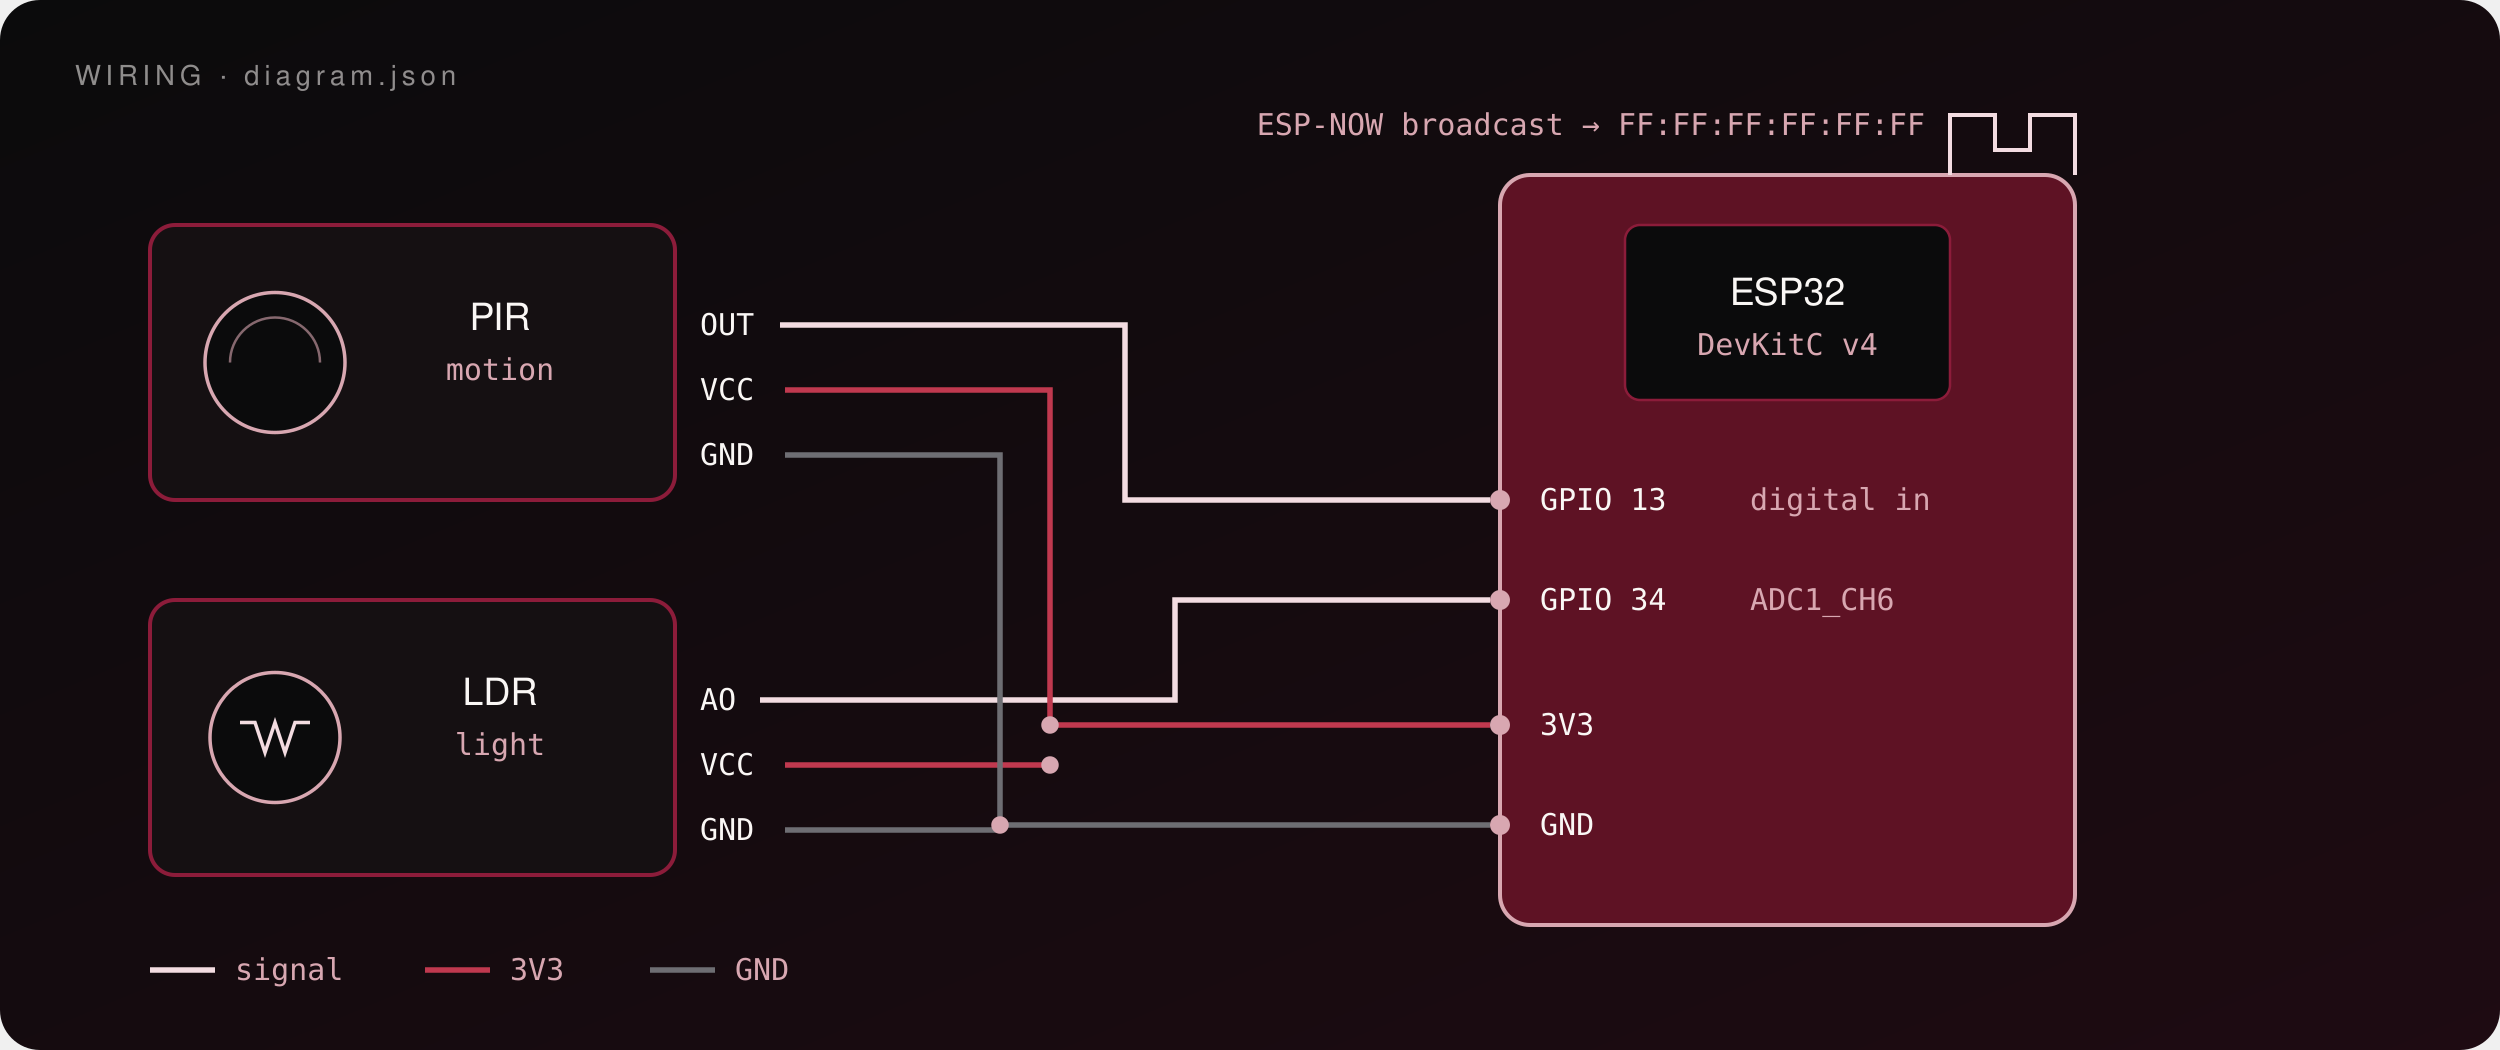
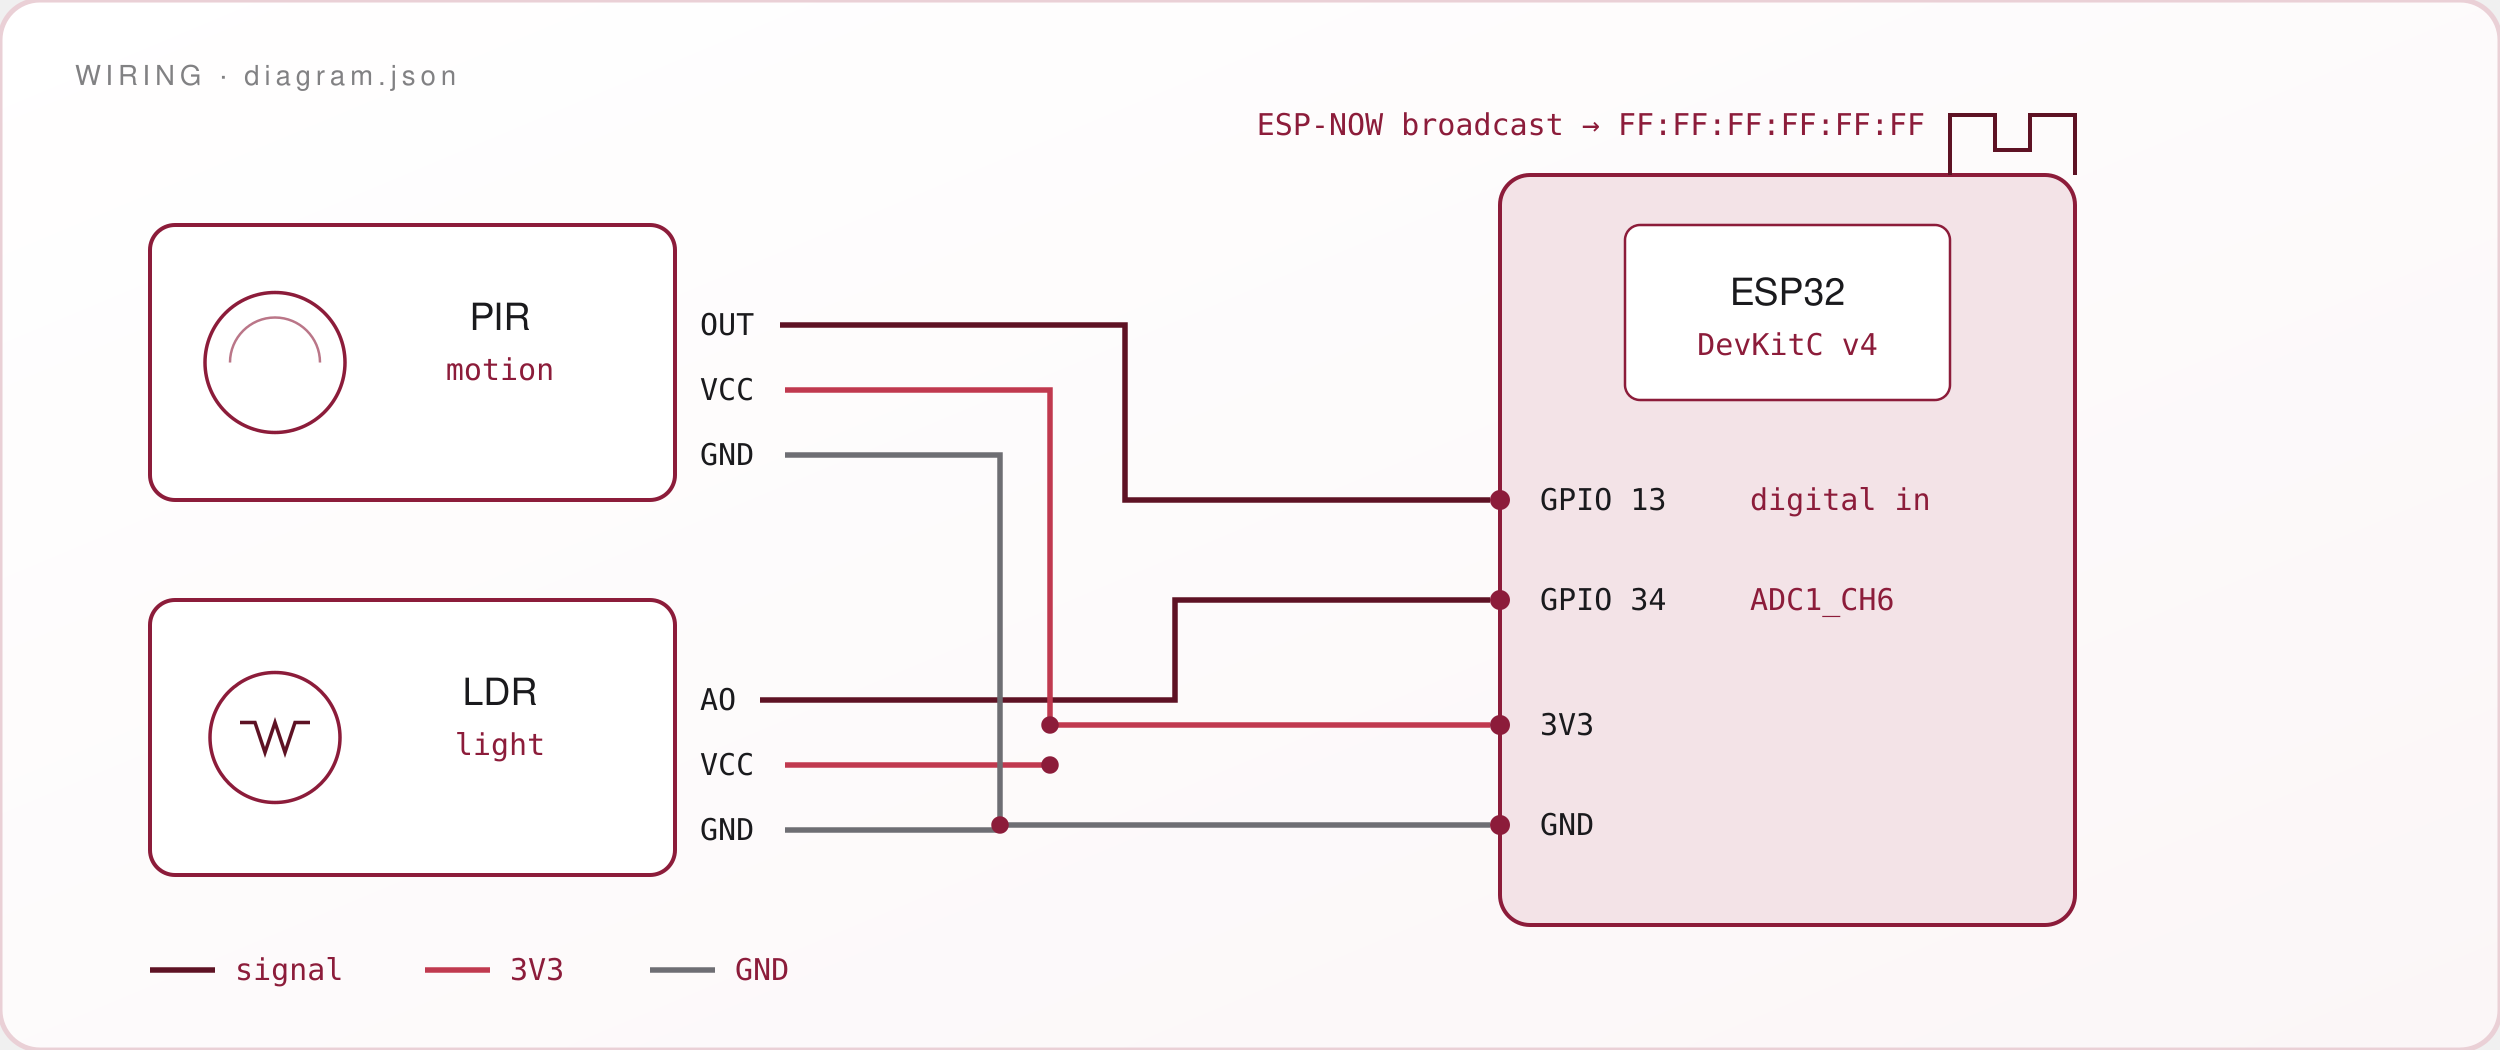
<svg xmlns="http://www.w3.org/2000/svg" width="1000" height="420" viewBox="0 0 1000 420">
  <defs>
    <linearGradient id="bg" x1="0" y1="0" x2="1" y2="1">
-       <stop offset="0" stop-color="#0B0B0C" />
-       <stop offset="1" stop-color="#1E0B12" />
+       <stop offset="0" stop-color="#FFFFFF" />
+       <stop offset="1" stop-color="#FBF6F7" />
    </linearGradient>
    <style>
-       .b{fill:#151012;stroke:#8C1C3A;stroke-width:1.6}
-       .t{font-family:Helvetica,Arial,sans-serif;font-size:15px;fill:#FAF7F5;text-anchor:middle}
-       .m{font-family:Menlo,Consolas,monospace;font-size:12px;fill:#D8A7B1}
-       .p{font-family:Menlo,Consolas,monospace;font-size:12px;fill:#FAF7F5}
-       .h{font-family:Helvetica,Arial,sans-serif;font-size:11px;letter-spacing:2px;fill:#FAF7F5;fill-opacity:.55}
-       .sig{fill:none;stroke:#F3DCE1;stroke-width:2.2}
+       .b{fill:#FFFFFF;stroke:#8C1C3A;stroke-width:1.6}
+       .t{font-family:Helvetica,Arial,sans-serif;font-size:15px;fill:#1A1A1D;text-anchor:middle}
+       .m{font-family:Menlo,Consolas,monospace;font-size:12px;fill:#8C1C3A}
+       .p{font-family:Menlo,Consolas,monospace;font-size:12px;fill:#1A1A1D}
+       .h{font-family:Helvetica,Arial,sans-serif;font-size:11px;letter-spacing:2px;fill:#1A1A1D;fill-opacity:.55}
+       .sig{fill:none;stroke:#5E1224;stroke-width:2.2}
      .pwr{fill:none;stroke:#C0394F;stroke-width:2.2}
      .gnd{fill:none;stroke:#6E6E73;stroke-width:2.2}
-       .pin{fill:#D8A7B1}
+       .pin{fill:#8C1C3A}
    </style>
  </defs>
-   <rect width="1000" height="420" rx="16" fill="url(#bg)" />
+   <rect width="1000" height="420" rx="16" fill="url(#bg)" stroke="#EAD0D6" stroke-width="2" />
  <text x="30" y="34" class="h">WIRING  ·  diagram.json</text>
-   <rect x="600" y="70" width="230" height="300" rx="12" fill="#5E1224" stroke="#D8A7B1" stroke-width="1.6" />
-   <rect x="650" y="90" width="130" height="70" rx="6" fill="#0B0B0C" stroke="#8C1C3A" />
+   <rect x="600" y="70" width="230" height="300" rx="12" fill="#F3E3E7" stroke="#8C1C3A" stroke-width="1.6" />
+   <rect x="650" y="90" width="130" height="70" rx="6" fill="#FFFFFF" stroke="#8C1C3A" />
  <text class="t" x="715" y="122">ESP32</text>
  <text class="m" x="715" y="142" text-anchor="middle">DevKitC v4</text>
  <g class="p">
    <text x="616" y="204">GPIO 13</text>
    <text x="616" y="244">GPIO 34</text>
    <text x="616" y="294">3V3</text>
    <text x="616" y="334">GND</text>
  </g>
  <g class="pin">
    <circle cx="600" cy="200" r="4" />
    <circle cx="600" cy="240" r="4" />
    <circle cx="600" cy="290" r="4" />
    <circle cx="600" cy="330" r="4" />
  </g>
  <text class="m" x="700" y="204">digital in</text>
  <text class="m" x="700" y="244">ADC1_CH6</text>
-   <path d="M780 70 v-24 h18 v14 h14 v-14 h18 v24" fill="none" stroke="#F3DCE1" stroke-width="1.6" />
+   <path d="M780 70 v-24 h18 v14 h14 v-14 h18 v24" fill="none" stroke="#5E1224" stroke-width="1.6" />
  <text class="m" x="770" y="54" text-anchor="end">ESP-NOW broadcast → FF:FF:FF:FF:FF:FF</text>
  <rect class="b" x="60" y="90" width="210" height="110" rx="10" />
-   <circle cx="110" cy="145" r="28" fill="#0B0B0C" stroke="#D8A7B1" stroke-width="1.4" />
-   <path d="M92 145a18 18 0 0 1 36 0" fill="none" stroke="#D8A7B1" stroke-opacity=".6" />
+   <circle cx="110" cy="145" r="28" fill="#FFFFFF" stroke="#8C1C3A" stroke-width="1.4" />
+   <path d="M92 145a18 18 0 0 1 36 0" fill="none" stroke="#8C1C3A" stroke-opacity=".6" />
  <text class="t" x="200" y="132">PIR</text>
  <text class="m" x="200" y="152" text-anchor="middle">motion</text>
  <g class="p">
    <text x="280" y="134">OUT</text>
    <text x="280" y="160">VCC</text>
    <text x="280" y="186">GND</text>
  </g>
  <rect class="b" x="60" y="240" width="210" height="110" rx="10" />
  <g transform="translate(110,295)">
-     <circle r="26" fill="#0B0B0C" stroke="#D8A7B1" stroke-width="1.4" />
-     <path d="M-14 -6h6l4 12l4-12l4 12l4-12h6" fill="none" stroke="#F3DCE1" stroke-width="1.4" />
+     <circle r="26" fill="#FFFFFF" stroke="#8C1C3A" stroke-width="1.4" />
+     <path d="M-14 -6h6l4 12l4-12l4 12l4-12h6" fill="none" stroke="#5E1224" stroke-width="1.4" />
  </g>
  <text class="t" x="200" y="282">LDR</text>
  <text class="m" x="200" y="302" text-anchor="middle">light</text>
  <g class="p">
    <text x="280" y="284">AO</text>
    <text x="280" y="310">VCC</text>
    <text x="280" y="336">GND</text>
  </g>
  <path class="sig" d="M312 130 H450 V200 H596" />
  <path class="sig" d="M304 280 H470 V240 H596" />
  <path class="pwr" d="M314 156 H420 V290 H596" />
  <path class="pwr" d="M314 306 H420" />
  <path class="gnd" d="M314 182 H400 V330 H596" />
  <path class="gnd" d="M314 332 H400" />
  <g class="pin">
    <circle cx="420" cy="290" r="3.5" />
    <circle cx="420" cy="306" r="3.5" />
    <circle cx="400" cy="330" r="3.5" />
    <circle cx="400" cy="332" r="0" />
  </g>
  <g transform="translate(60,388)" class="m">
    <path d="M0 0h26" class="sig" />
    <text x="34" y="4">signal</text>
    <path d="M110 0h26" class="pwr" />
    <text x="144" y="4">3V3</text>
    <path d="M200 0h26" class="gnd" />
    <text x="234" y="4">GND</text>
  </g>
</svg>
